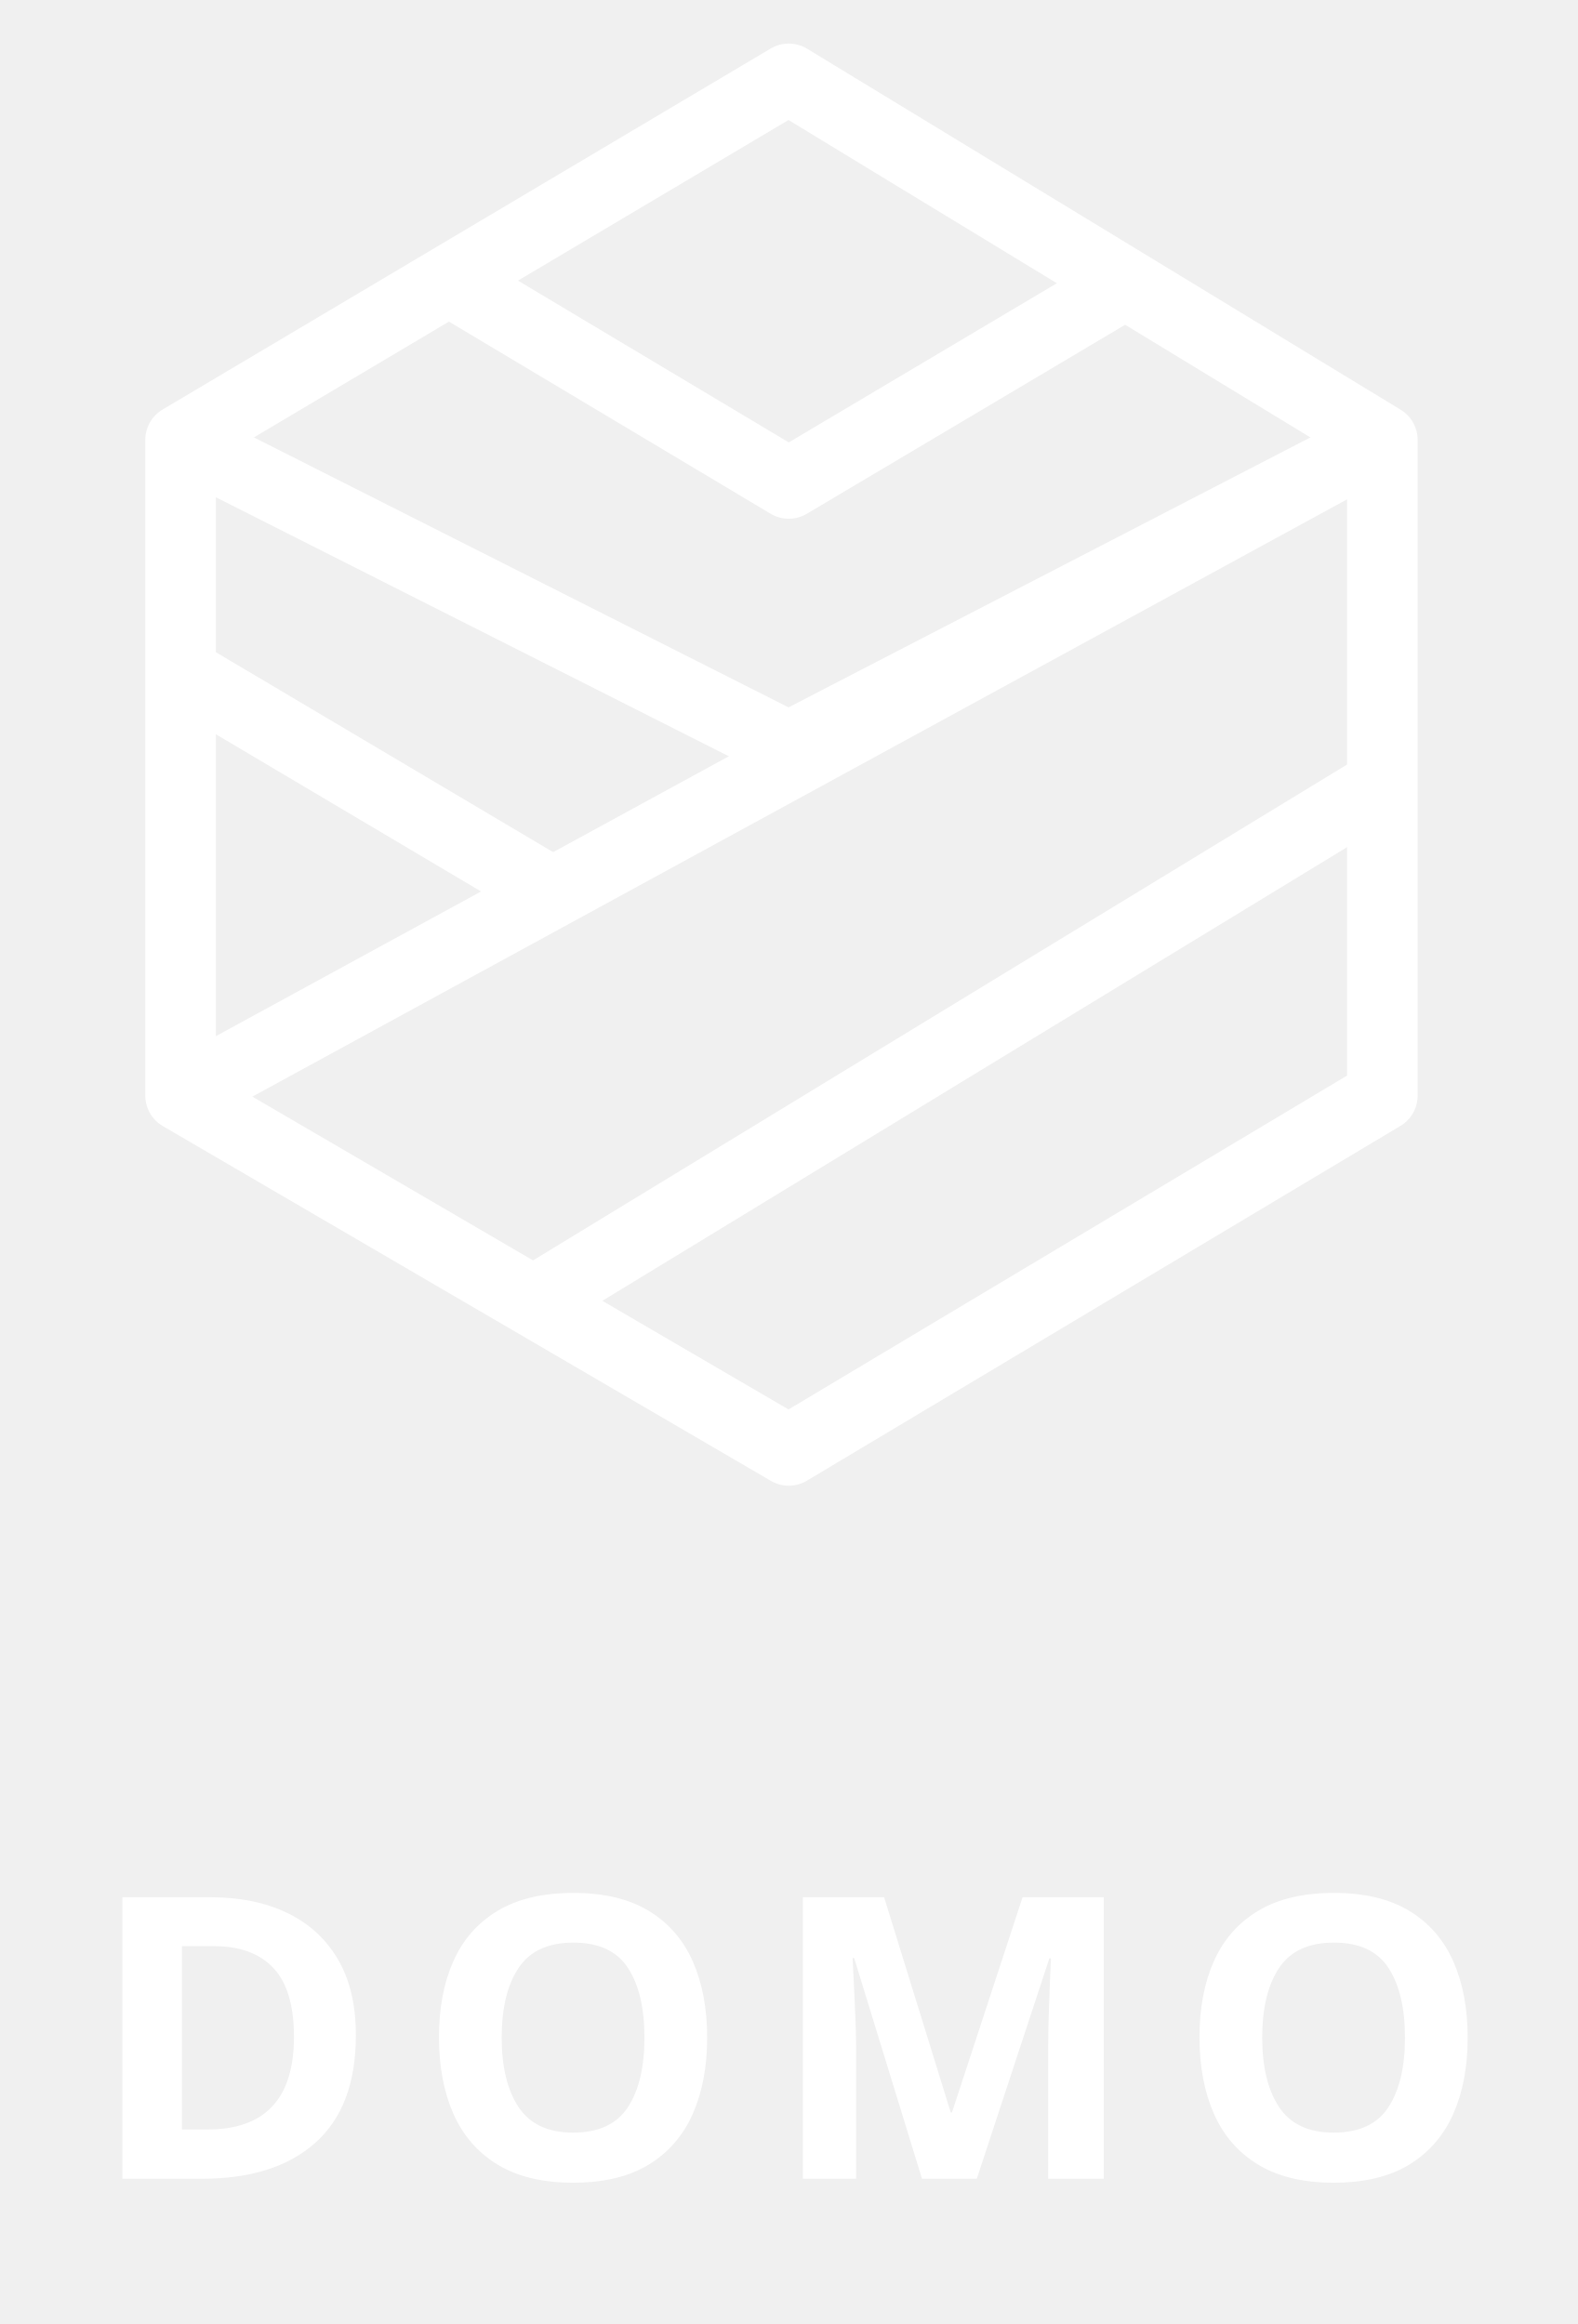
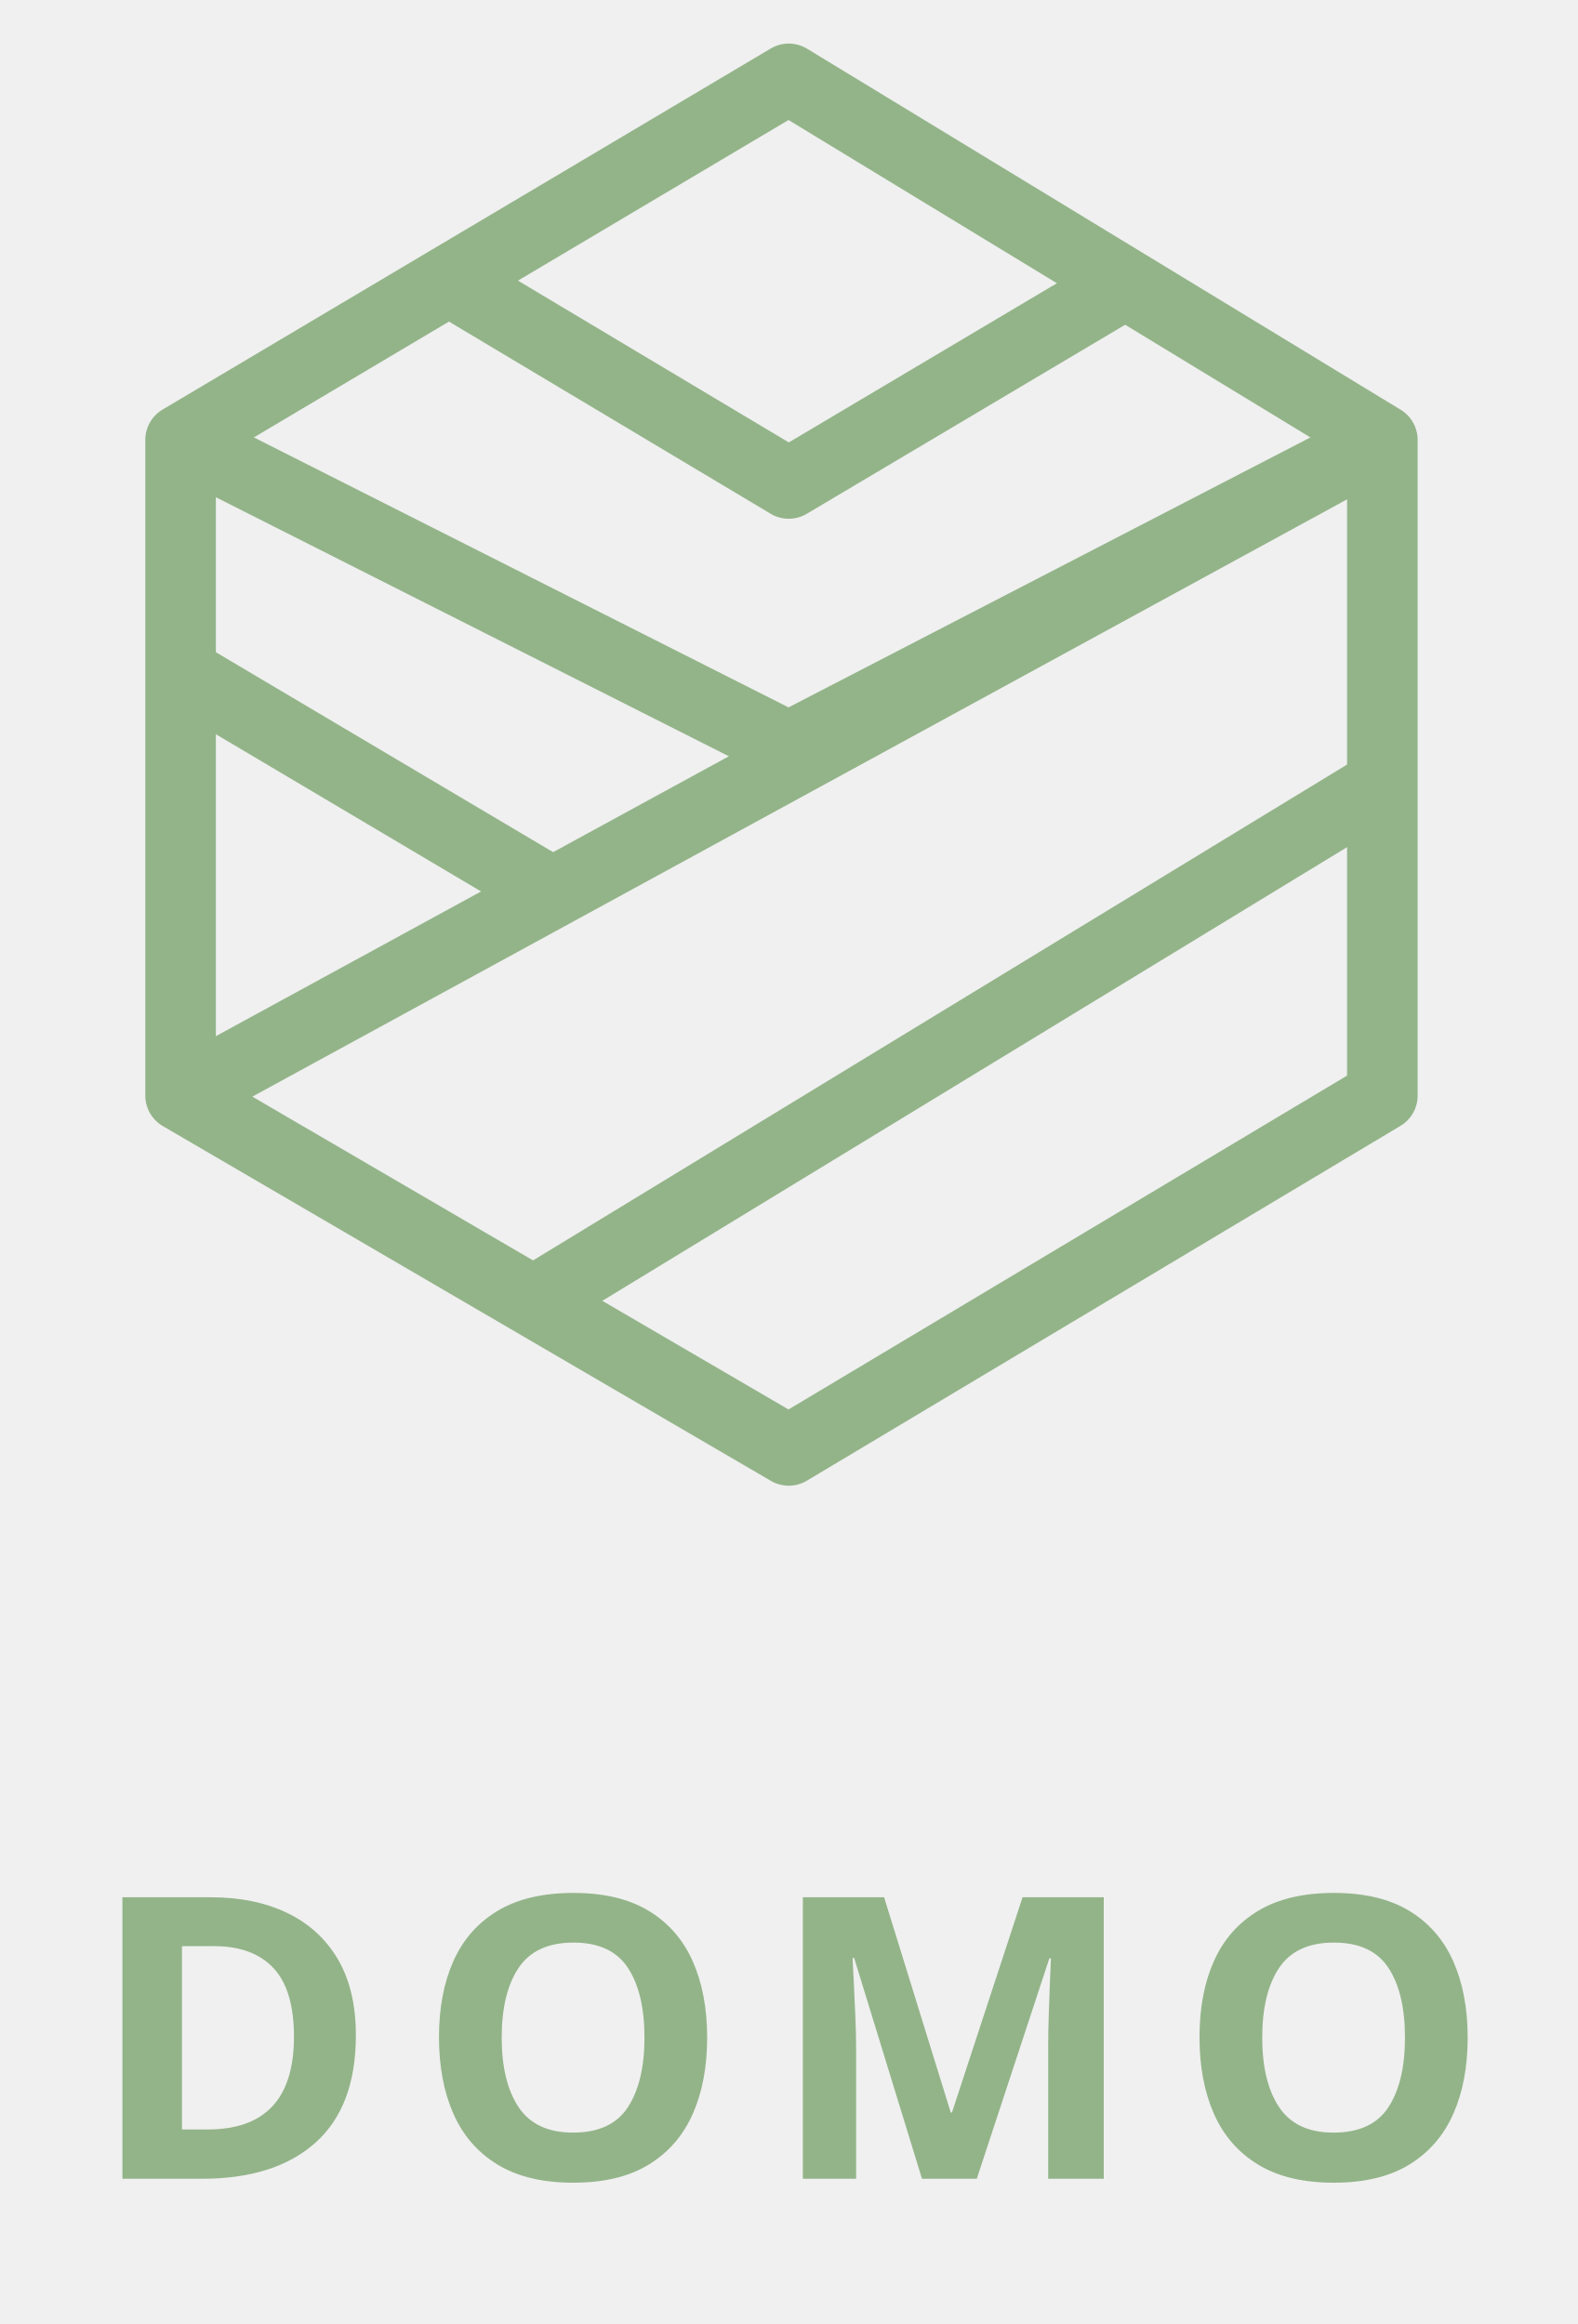
<svg xmlns="http://www.w3.org/2000/svg" viewBox="620 380 760 1120">
-   <g fill="none" stroke="#FFFFFF" stroke-width="34" stroke-linecap="butt" stroke-linejoin="round">
+   <g fill="none" stroke="#93b489" stroke-width="34" stroke-linecap="butt" stroke-linejoin="round">
    <path d="M 1000 418 L 707 592 L 707 908 L 1000 1079 L 1286 908 L 1286 592 Z" />
    <path d="M 836 515 L 1000 613 L 1165 515" />
    <path d="M 707 592 L 1000 740 L 1286 592" />
    <line x1="707" y1="704" x2="879" y2="806" />
    <line x1="707" y1="908" x2="1286" y2="592" />
    <line x1="879" y1="1006" x2="1286" y2="758" />
  </g>
-   <text x="1000" y="1430" text-anchor="middle" font-family="'Montserrat','Poppins','Arial Black',sans-serif" font-weight="800" font-size="190" letter-spacing="18" fill="#FFFFFF">DOMO</text>
+   <text x="1000" y="1430" text-anchor="middle" font-family="'Montserrat','Poppins','Arial Black',sans-serif" font-weight="800" font-size="190" letter-spacing="18" fill="#93b489">DOMO</text>
</svg>
